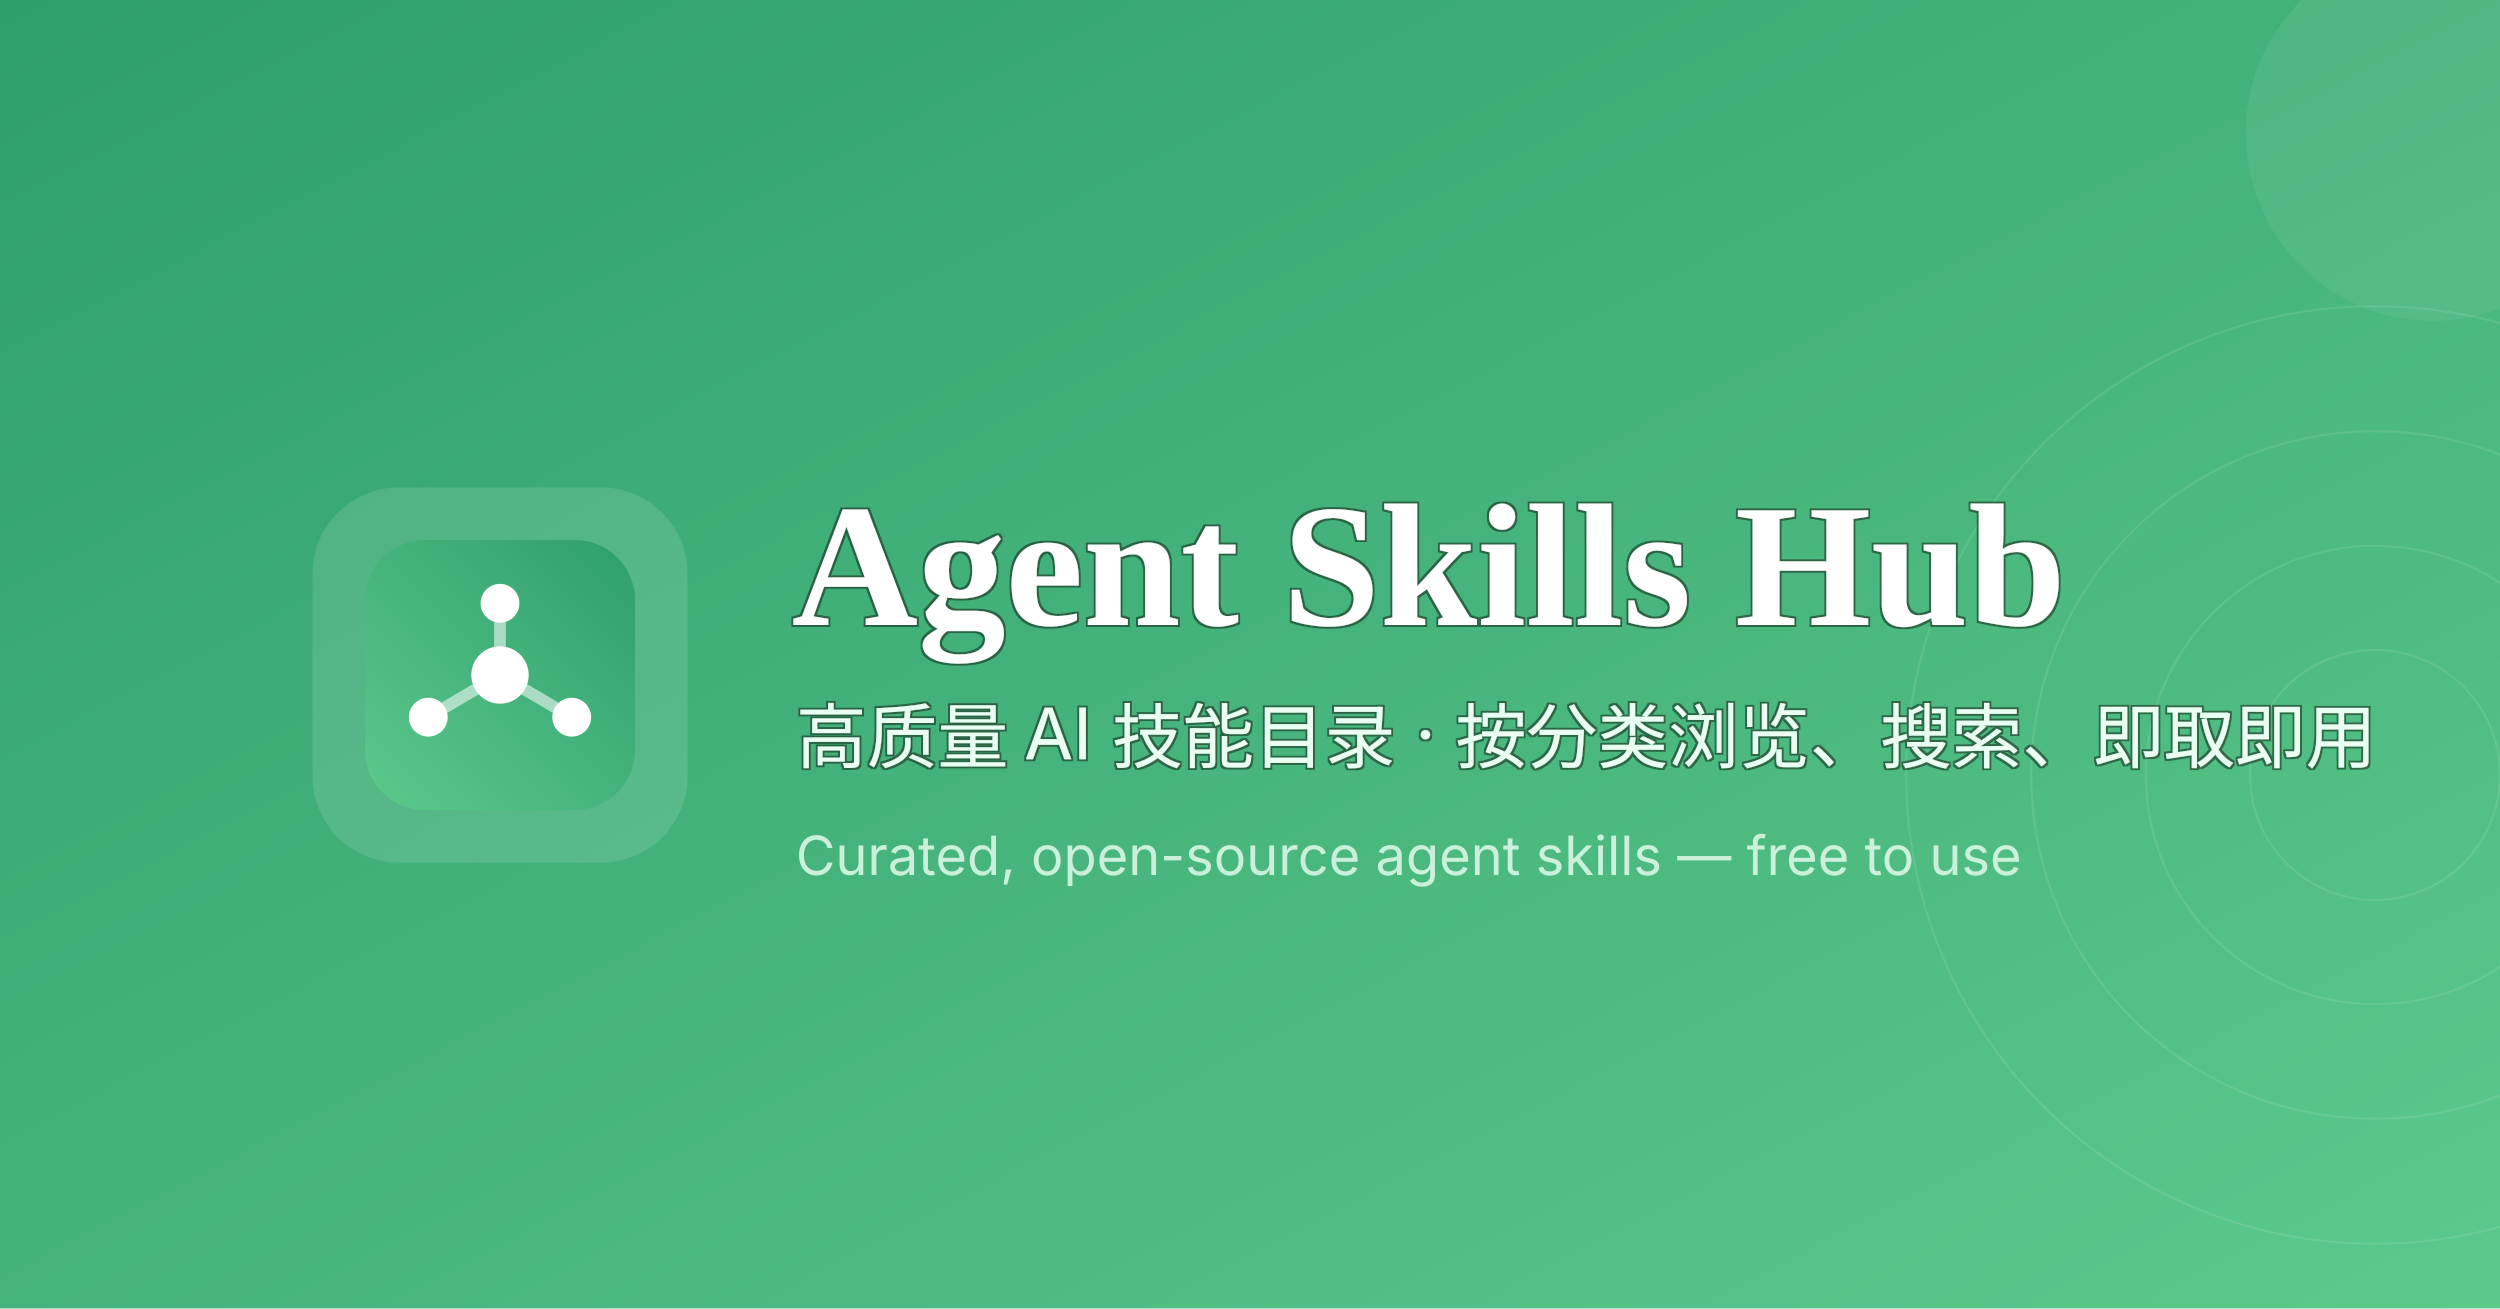
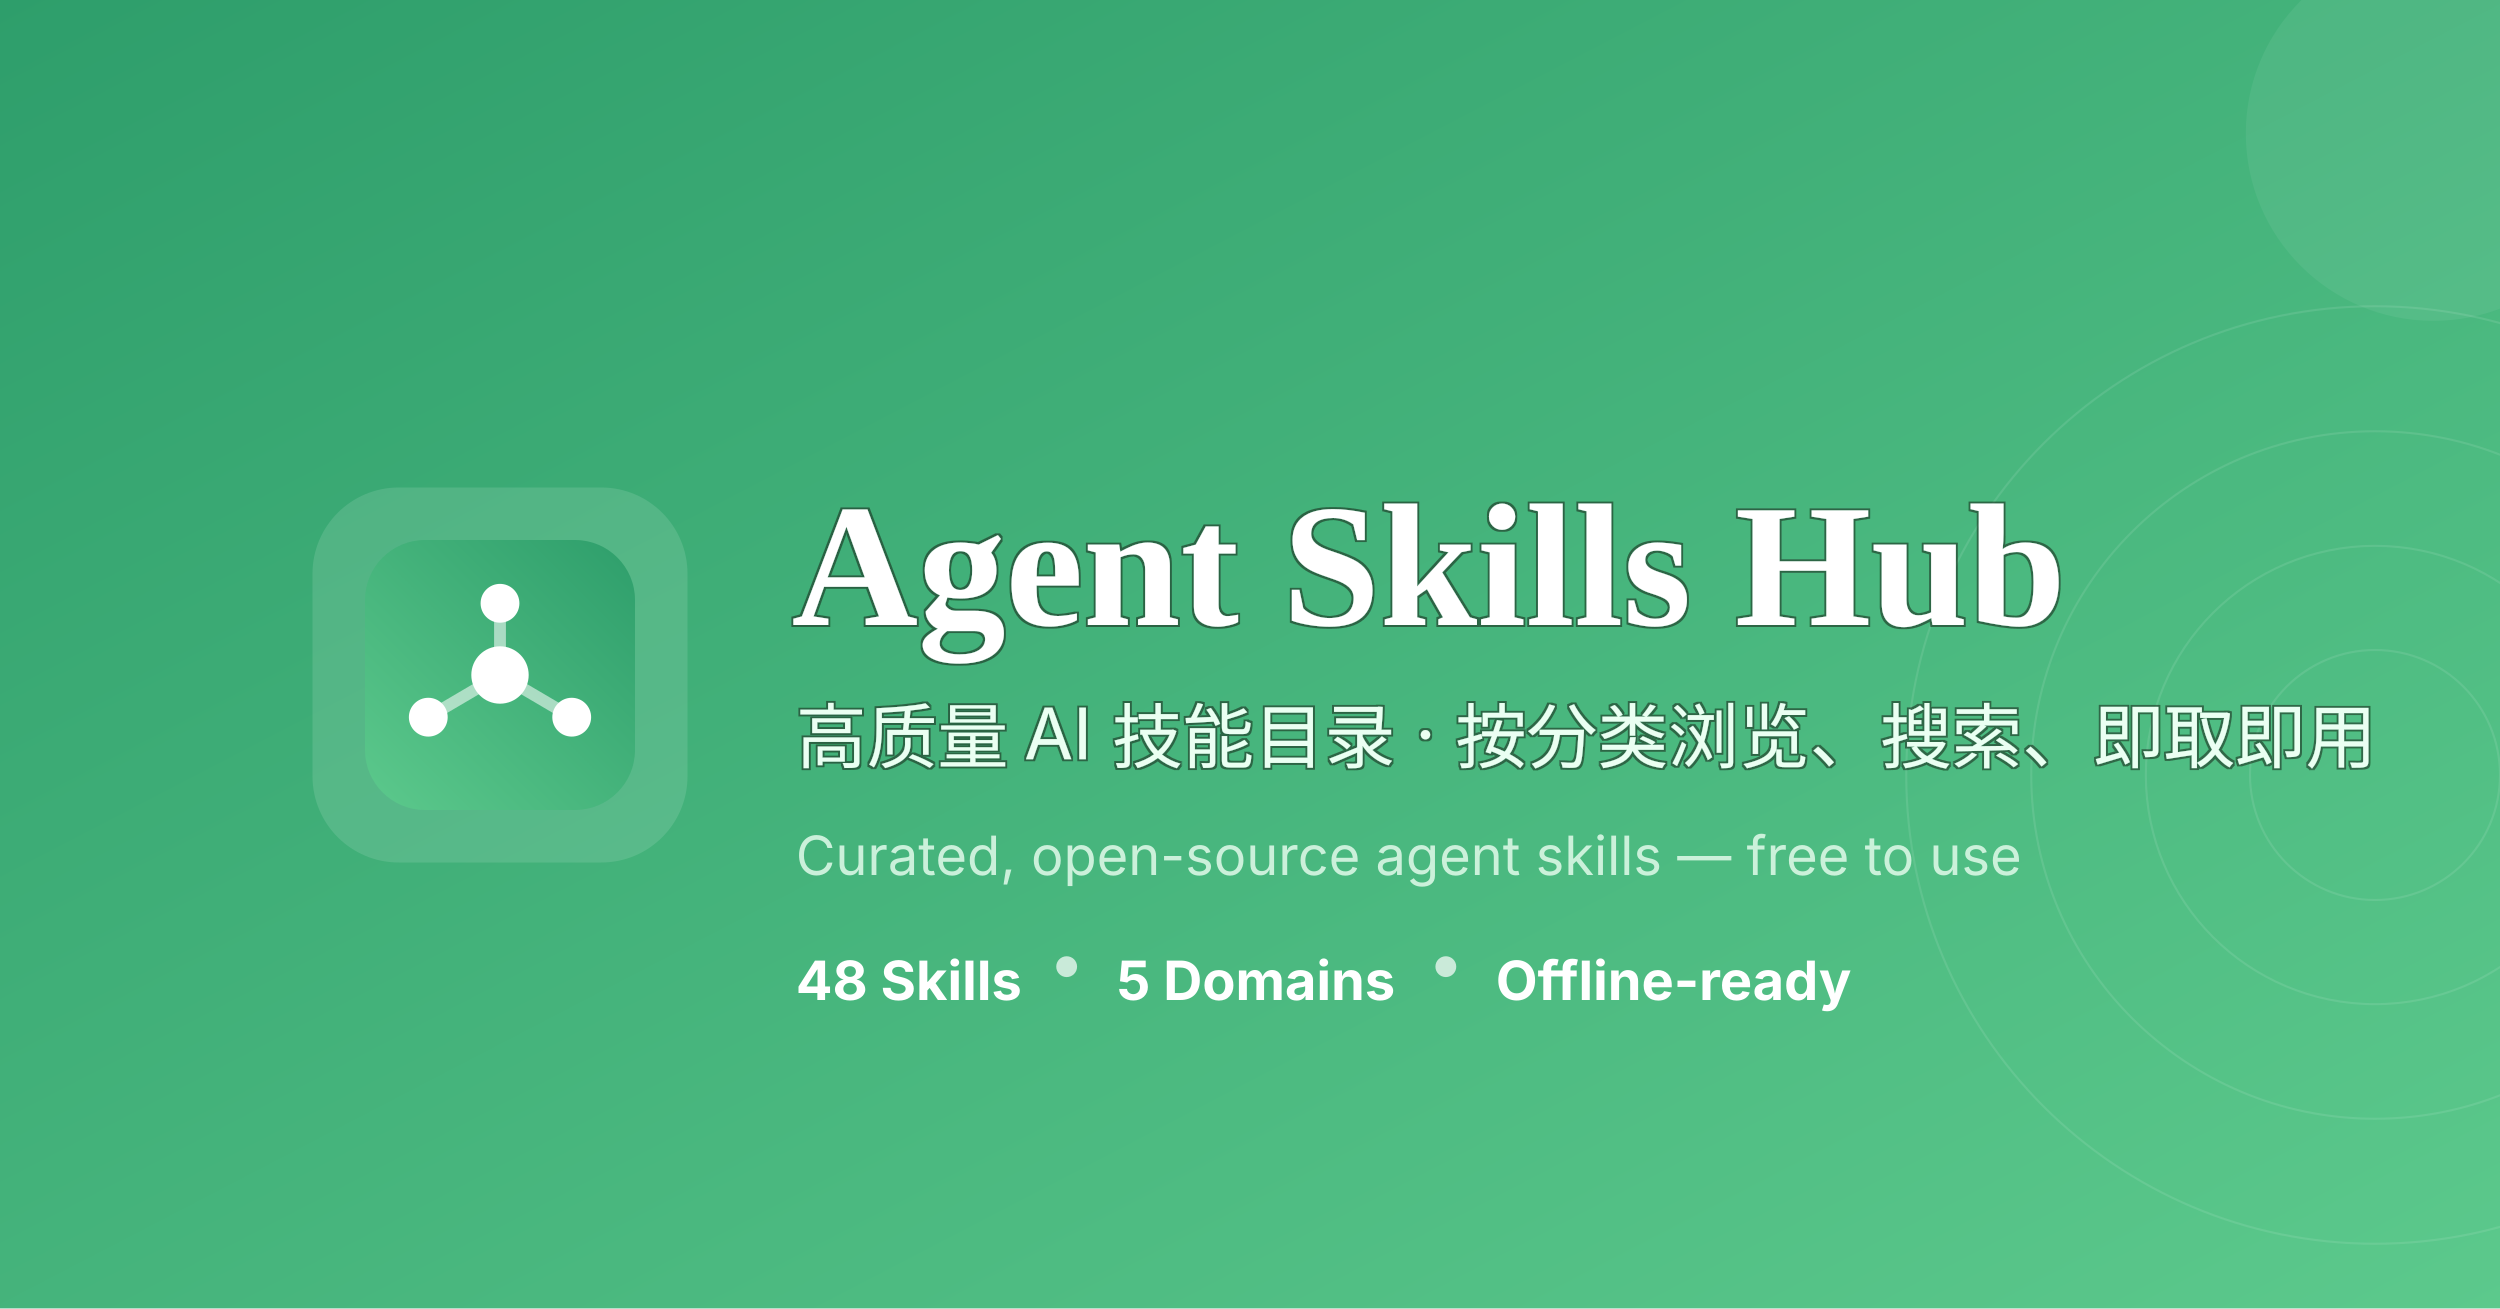
<svg xmlns="http://www.w3.org/2000/svg" xmlns:xlink="http://www.w3.org/1999/xlink" viewBox="0 0 1200 628" role="img" aria-labelledby="ash-title ash-desc" lang="zh-CN" focusable="false">
  <defs>
    <linearGradient id="ash-banner-bg" x1="0" y1="0" x2="1" y2="1">
      <stop offset="0" stop-color="#2e9e6b" />
      <stop offset="1" stop-color="#5cc98c" />
    </linearGradient>
    <linearGradient id="ash-banner-logo" x1="1" y1="0" x2="0" y2="1">
      <stop offset="0" stop-color="#2e9e6b" />
      <stop offset="1" stop-color="#5cc98c" />
    </linearGradient>
    <filter id="ash-text-edge" x="-20%" y="-20%" width="140%" height="140%">
      <feMorphology in="SourceAlpha" operator="dilate" radius="0.6" result="d" />
      <feFlood flood-color="#10231a" flood-opacity="0.55" />
      <feComposite in2="d" operator="in" result="stroke" />
      <feMerge>
        <feMergeNode in="stroke" />
        <feMergeNode in="SourceGraphic" />
      </feMerge>
    </filter>
    <symbol id="ash-hub" viewBox="0 0 32 32">
      <g fill="currentColor" stroke="currentColor" stroke-width="1.4" stroke-linecap="round">
        <line x1="16" y1="16" x2="16" y2="7.5" opacity=".55" />
        <line x1="16" y1="16" x2="24.5" y2="21" opacity=".55" />
        <line x1="16" y1="16" x2="7.5" y2="21" opacity=".55" />
        <circle cx="16" cy="16" r="3.4" fill="currentColor" stroke="none" />
        <circle cx="16" cy="7.5" r="2.3" stroke="none" />
        <circle cx="24.5" cy="21" r="2.3" stroke="none" />
        <circle cx="7.5" cy="21" r="2.3" stroke="none" />
      </g>
    </symbol>
  </defs>
  <rect width="1200" height="628" fill="url(#ash-banner-bg)" />
  <g fill="none" stroke="#ffffff" stroke-opacity="0.10">
    <circle cx="1140" cy="372" r="60" />
    <circle cx="1140" cy="372" r="110" />
    <circle cx="1140" cy="372" r="165" />
    <circle cx="1140" cy="372" r="225" />
  </g>
  <circle cx="1168" cy="64" r="90" fill="#ffffff" opacity="0.06" />
  <g transform="translate(150 234)">
    <rect width="180" height="180" rx="41.4" fill="#ffffff" opacity="0.12" />
    <rect x="25.2" y="25.2" width="129.6" height="129.6" rx="28.8" fill="url(#ash-banner-logo)" />
    <use href="#ash-hub" xlink:href="#ash-hub" x="25.2" y="25.2" width="129.6" height="129.6" color="#ffffff" />
  </g>
  <text x="380" y="300" font-family="Georgia, 'Times New Roman', 'Songti SC', 'SimSun', serif" font-size="84" font-weight="700" fill="#ffffff" filter="url(#ash-text-edge)">Agent Skills Hub</text>
  <text x="382" y="366" font-family="Inter, -apple-system, 'Segoe UI', Roboto, Helvetica, Arial, 'PingFang SC', 'Microsoft YaHei', sans-serif" font-size="34" fill="#eafff2" filter="url(#ash-text-edge)">高质量 AI 技能目录 · 按分类浏览、搜索、即取即用</text>
  <text x="382" y="420" font-family="Inter, -apple-system, 'Segoe UI', Roboto, Helvetica, Arial, 'PingFang SC', 'Microsoft YaHei', sans-serif" font-size="26" fill="#d6f5e2" opacity="0.92">Curated, open-source agent skills — free to use</text>
+   <g font-family="Inter, -apple-system, 'Segoe UI', Roboto, Helvetica, Arial, 'PingFang SC', 'Microsoft YaHei', sans-serif" fill="#ffffff">
+     <text x="382" y="480" font-size="26" font-weight="700">48 Skills</text>
+     <circle cx="512" cy="464" r="5" fill="#ffffff" opacity="0.7" />
+     <text x="536" y="480" font-size="26" font-weight="700">5 Domains</text>
+     <circle cx="694" cy="464" r="5" fill="#ffffff" opacity="0.7" />
+     <text x="718" y="480" font-size="26" font-weight="700">Offline-ready</text>
+   </g>
</svg>
